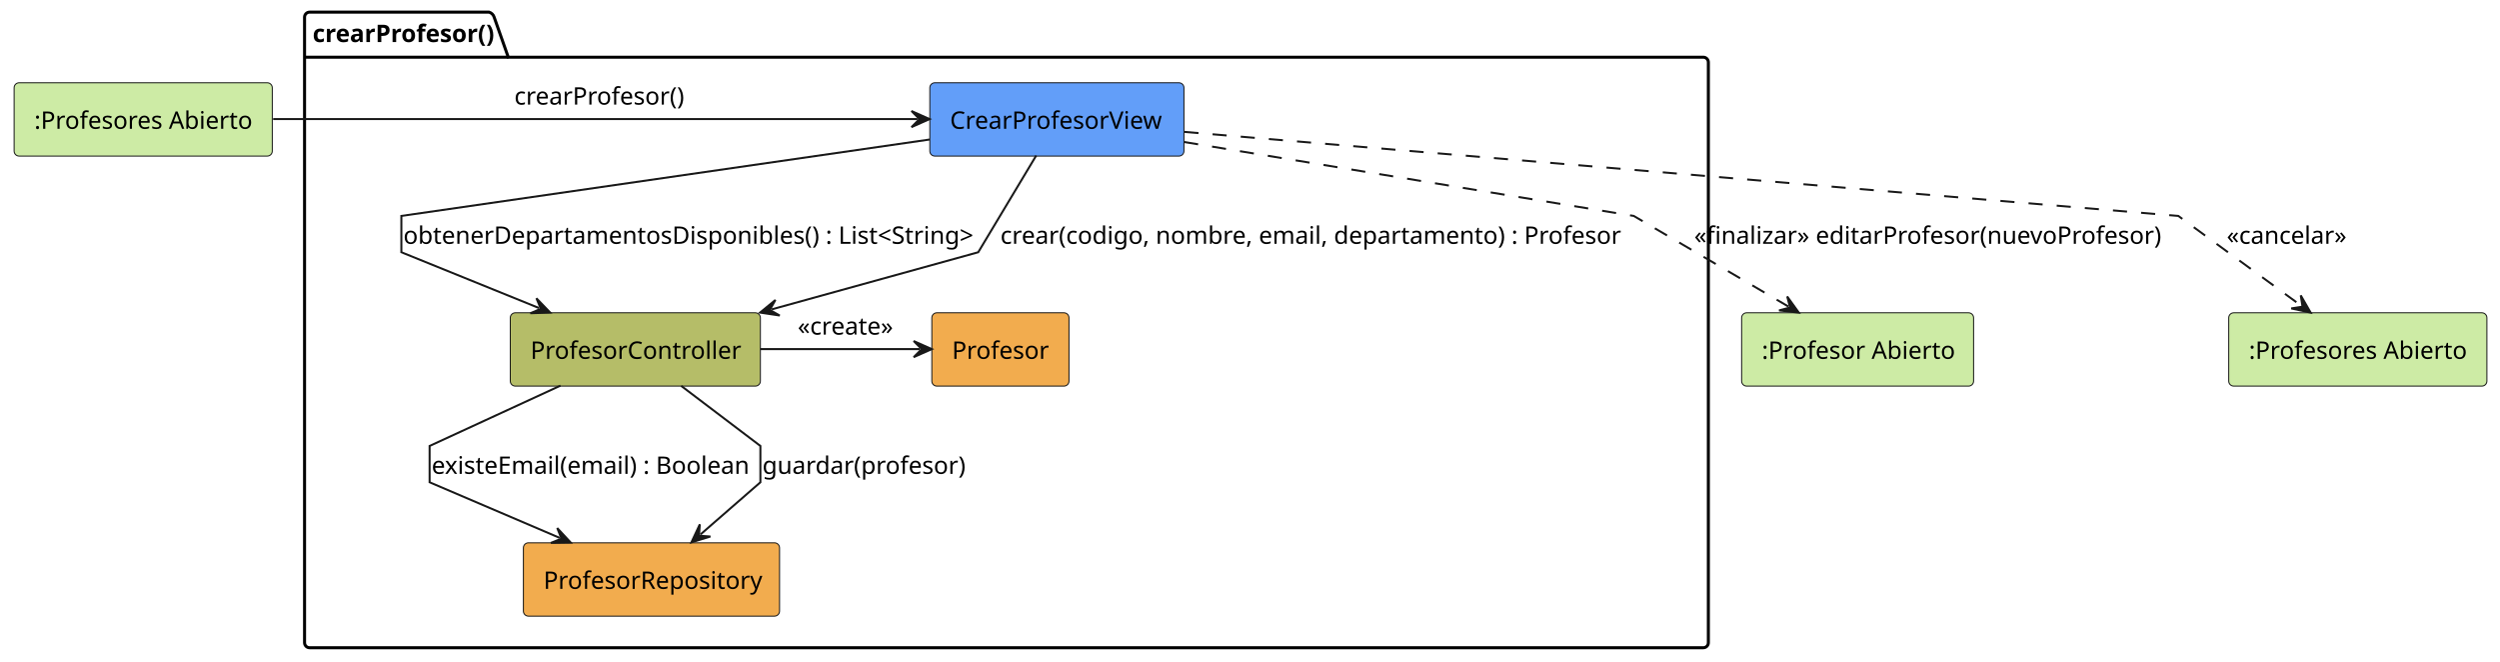
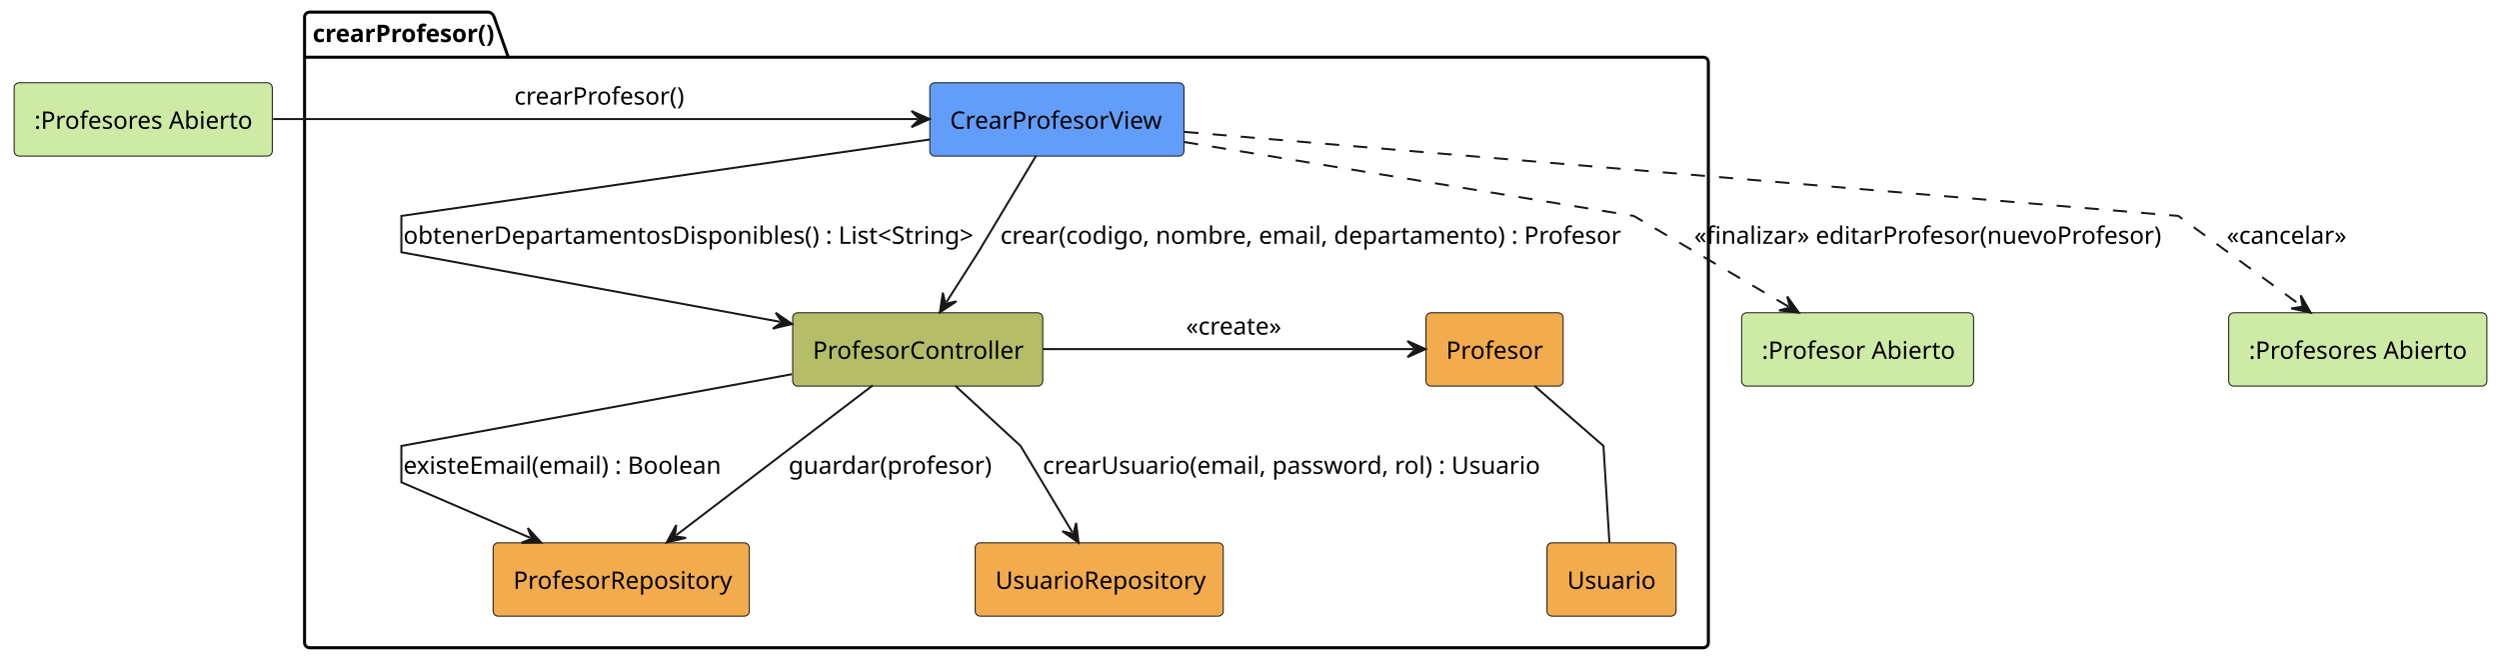
<svg xmlns="http://www.w3.org/2000/svg" contentStyleType="text/css" height="328px" preserveAspectRatio="none" style="width:1239px;height:328px;background:#FFFFFF;" version="1.1" viewBox="0 0 1239 328" width="1239px" zoomAndPan="magnify">
  <defs />
  <g>
    <g id="cluster_crearProfesor">
      <path d="M153.5,6.016 L242.5,6.016 A3.75,3.75 0 0 1 245,8.516 L252,28.36 L844.5,28.36 A2.5,2.5 0 0 1 847,30.86 L847,318.516 A2.5,2.5 0 0 1 844.5,321.016 L153.5,321.016 A2.5,2.5 0 0 1 151,318.516 L151,8.516 A2.5,2.5 0 0 1 153.5,6.016 " fill="none" style="stroke:#000000;stroke-width:1.5;" />
      <line style="stroke:#000000;stroke-width:1.5;" x1="151" x2="252" y1="28.36" y2="28.36" />
      <text fill="#000000" font-family="sans-serif" font-size="12" font-weight="bold" lengthAdjust="spacing" textLength="88" x="155" y="20.844">crearProfesor()</text>
    </g>
    <g id="elem_CrearProfesorView">
      <rect fill="#629EF9" height="36.344" rx="2.5" ry="2.5" style="stroke:#181818;stroke-width:0.5;" width="126" x="461" y="41.016" />
      <text fill="#000000" font-family="sans-serif" font-size="12" lengthAdjust="spacing" textLength="106" x="471" y="63.844">CrearProfesorView</text>
    </g>
    <g id="elem_ProfesorController">
-       <rect fill="#B5BD68" height="36.344" rx="2.5" ry="2.5" style="stroke:#181818;stroke-width:0.5;" width="124" x="253" y="155.016" />
-       <text fill="#000000" font-family="sans-serif" font-size="12" lengthAdjust="spacing" textLength="104" x="263" y="177.844">ProfesorController</text>
+       <rect fill="#B5BD68" height="36.344" rx="2.5" ry="2.5" style="stroke:#181818;stroke-width:0.5;" width="124" x="393" y="155.016" />
+       <text fill="#000000" font-family="sans-serif" font-size="12" lengthAdjust="spacing" textLength="104" x="403" y="177.844">ProfesorController</text>
    </g>
    <g id="elem_ProfesorRepository">
-       <rect fill="#F2AC4E" height="36.344" rx="2.5" ry="2.5" style="stroke:#181818;stroke-width:0.5;" width="127" x="259.5" y="269.016" />
-       <text fill="#000000" font-family="sans-serif" font-size="12" lengthAdjust="spacing" textLength="107" x="269.5" y="291.844">ProfesorRepository</text>
+       <rect fill="#F2AC4E" height="36.344" rx="2.5" ry="2.5" style="stroke:#181818;stroke-width:0.5;" width="127" x="244.5" y="269.016" />
+       <text fill="#000000" font-family="sans-serif" font-size="12" lengthAdjust="spacing" textLength="107" x="254.5" y="291.844">ProfesorRepository</text>
+     </g>
+     <g id="elem_UsuarioRepository">
+       <rect fill="#F2AC4E" height="36.344" rx="2.5" ry="2.5" style="stroke:#181818;stroke-width:0.5;" width="123" x="483.5" y="269.016" />
+       <text fill="#000000" font-family="sans-serif" font-size="12" lengthAdjust="spacing" textLength="103" x="493.5" y="291.844">UsuarioRepository</text>
    </g>
    <g id="elem_Profesor">
-       <rect fill="#F2AC4E" height="36.344" rx="2.5" ry="2.5" style="stroke:#181818;stroke-width:0.5;" width="68" x="462" y="155.016" />
-       <text fill="#000000" font-family="sans-serif" font-size="12" lengthAdjust="spacing" textLength="48" x="472" y="177.844">Profesor</text>
+       <rect fill="#F2AC4E" height="36.344" rx="2.5" ry="2.5" style="stroke:#181818;stroke-width:0.5;" width="68" x="707" y="155.016" />
+       <text fill="#000000" font-family="sans-serif" font-size="12" lengthAdjust="spacing" textLength="48" x="717" y="177.844">Profesor</text>
+     </g>
+     <g id="elem_Usuario">
+       <rect fill="#F2AC4E" height="36.344" rx="2.5" ry="2.5" style="stroke:#181818;stroke-width:0.5;" width="64" x="767" y="269.016" />
+       <text fill="#000000" font-family="sans-serif" font-size="12" lengthAdjust="spacing" textLength="44" x="777" y="291.844">Usuario</text>
    </g>
    <g id="elem_ProfesoresAbierto">
      <rect fill="#CDEBA5" height="36.344" rx="2.5" ry="2.5" style="stroke:#181818;stroke-width:0.5;" width="128" x="7" y="41.016" />
      <text fill="#000000" font-family="sans-serif" font-size="12" lengthAdjust="spacing" textLength="108" x="17" y="63.844">:Profesores Abierto</text>
    </g>
    <g id="elem_ProfesorAbierto">
      <rect fill="#CDEBA5" height="36.344" rx="2.5" ry="2.5" style="stroke:#181818;stroke-width:0.5;" width="115" x="863.5" y="155.016" />
      <text fill="#000000" font-family="sans-serif" font-size="12" lengthAdjust="spacing" textLength="95" x="873.5" y="177.844">:Profesor Abierto</text>
    </g>
    <g id="elem_ProfesoresAbiertoSalida">
      <rect fill="#CDEBA5" height="36.344" rx="2.5" ry="2.5" style="stroke:#181818;stroke-width:0.5;" width="128" x="1105" y="155.016" />
      <text fill="#000000" font-family="sans-serif" font-size="12" lengthAdjust="spacing" textLength="108" x="1115" y="177.844">:Profesores Abierto</text>
    </g>
    <g id="link_ProfesoresAbierto_CrearProfesorView">
      <path d="M135.42,59.016 C222.02,59.016 368.98,59.016 454.89,59.016 " fill="none" id="ProfesoresAbierto-to-CrearProfesorView" style="stroke:#181818;stroke-width:1.0;" />
      <polygon fill="#181818" points="460.89,59.016,451.89,55.016,455.89,59.016,451.89,63.016,460.89,59.016" style="stroke:#181818;stroke-width:1.0;" />
      <text fill="#000000" font-family="sans-serif" font-size="12" lengthAdjust="spacing" textLength="86" x="255" y="51.844">crearProfesor()</text>
    </g>
    <g id="link_CrearProfesorView_ProfesorController">
-       <path d="M460.95,69.136 C366.44,82.806 199,107.016 199,107.016 C199,107.016 199,125.016 199,125.016 C199,125.016 234.069,139.222 267.229,152.662 " fill="none" id="CrearProfesorView-to-ProfesorController" style="stroke:#181818;stroke-width:1.0;" />
-       <polygon fill="#181818" points="272.79,154.916,265.952,147.828,268.156,153.038,262.947,155.243,272.79,154.916" style="stroke:#181818;stroke-width:1.0;" />
+       <path d="M460.95,69.136 C366.44,82.806 199,107.016 199,107.016 C199,107.016 199,125.016 199,125.016 C199,125.016 311.029,145.583 386.799,159.493 " fill="none" id="CrearProfesorView-to-ProfesorController" style="stroke:#181818;stroke-width:1.0;" />
+       <polygon fill="#181818" points="392.7,160.576,384.57,155.017,387.782,159.673,383.126,162.885,392.7,160.576" style="stroke:#181818;stroke-width:1.0;" />
      <text fill="#000000" font-family="sans-serif" font-size="12" lengthAdjust="spacing" textLength="280" x="200" y="120.844">obtenerDepartamentosDisponibles() : List&lt;String&gt;</text>
    </g>
    <g id="link_CrearProfesorView_ProfesorController">
-       <path d="M513.75,77.096 C502.2,96.356 485,125.016 485,125.016 C485,125.016 431.243,139.877 382.633,153.317 " fill="none" id="CrearProfesorView-to-ProfesorController-1" style="stroke:#181818;stroke-width:1.0;" />
-       <polygon fill="#181818" points="376.85,154.916,386.591,156.373,381.669,153.584,384.459,148.662,376.85,154.916" style="stroke:#181818;stroke-width:1.0;" />
+       <path d="M513.75,77.096 C502.2,96.356 485,125.016 485,125.016 C485,125.016 477.787,136.308 469.227,149.727 " fill="none" id="CrearProfesorView-to-ProfesorController-1" style="stroke:#181818;stroke-width:1.0;" />
+       <polygon fill="#181818" points="466,154.786,474.212,149.349,468.689,150.571,467.468,145.047,466,154.786" style="stroke:#181818;stroke-width:1.0;" />
      <text fill="#000000" font-family="sans-serif" font-size="12" lengthAdjust="spacing" textLength="305" x="496" y="120.844">crear(codigo, nombre, email, departamento) : Profesor</text>
    </g>
    <g id="link_ProfesorController_ProfesorRepository">
-       <path d="M277.89,191.116 C248.72,204.556 213,221.016 213,221.016 C213,221.016 213,239.016 213,239.016 C213,239.016 246.002,253.119 277.462,266.559 " fill="none" id="ProfesorController-to-ProfesorRepository" style="stroke:#181818;stroke-width:1.0;" />
-       <polygon fill="#181818" points="282.98,268.916,276.275,261.702,278.382,266.952,273.132,269.059,282.98,268.916" style="stroke:#181818;stroke-width:1.0;" />
-       <text fill="#000000" font-family="sans-serif" font-size="12" lengthAdjust="spacing" textLength="158" x="214" y="234.844">existeEmail(email) : Boolean</text>
+       <path d="M392.7,185.456 C316.93,199.366 199,221.016 199,221.016 C199,221.016 199,239.016 199,239.016 C199,239.016 231.66,253.1 262.83,266.54 " fill="none" id="ProfesorController-to-ProfesorRepository" style="stroke:#181818;stroke-width:1.0;" />
+       <polygon fill="#181818" points="268.34,268.916,261.659,261.679,263.749,266.936,258.492,269.026,268.34,268.916" style="stroke:#181818;stroke-width:1.0;" />
+       <text fill="#000000" font-family="sans-serif" font-size="12" lengthAdjust="spacing" textLength="158" x="200" y="234.844">existeEmail(email) : Boolean</text>
    </g>
    <g id="link_ProfesorController_ProfesorRepository">
-       <path d="M337.73,191.246 C355.43,204.666 377,221.016 377,221.016 C377,221.016 377,239.016 377,239.016 C377,239.016 362.735,251.426 347.325,264.846 " fill="none" id="ProfesorController-to-ProfesorRepository-1" style="stroke:#181818;stroke-width:1.0;" />
-       <polygon fill="#181818" points="342.8,268.786,352.214,265.892,346.571,265.502,346.96,259.859,342.8,268.786" style="stroke:#181818;stroke-width:1.0;" />
-       <text fill="#000000" font-family="sans-serif" font-size="12" lengthAdjust="spacing" textLength="101" x="378" y="234.844">guardar(profesor)</text>
+       <path d="M432.67,191.026 C405.04,212.076 363.032,244.079 335.312,265.209 " fill="none" id="ProfesorController-to-ProfesorRepository-1" style="stroke:#181818;stroke-width:1.0;" />
+       <polygon fill="#181818" points="330.54,268.846,340.123,266.571,334.517,265.815,335.273,260.209,330.54,268.846" style="stroke:#181818;stroke-width:1.0;" />
+       <text fill="#000000" font-family="sans-serif" font-size="12" lengthAdjust="spacing" textLength="101" x="391" y="234.844">guardar(profesor)</text>
+     </g>
+     <g id="link_ProfesorController_UsuarioRepository">
+       <path d="M473.7,191.246 C488.26,204.666 506,221.016 506,221.016 C506,221.016 520.114,244.53 531.664,263.79 " fill="none" id="ProfesorController-to-UsuarioRepository" style="stroke:#181818;stroke-width:1.0;" />
+       <polygon fill="#181818" points="534.75,268.936,533.552,259.16,532.178,264.648,526.691,263.275,534.75,268.936" style="stroke:#181818;stroke-width:1.0;" />
+       <text fill="#000000" font-family="sans-serif" font-size="12" lengthAdjust="spacing" textLength="247" x="517" y="234.844">crearUsuario(email, password, rol) : Usuario</text>
    </g>
    <g id="link_ProfesorController_Profesor">
-       <path d="M377.04,173.016 C405.49,173.016 432.11,173.016 455.99,173.016 " fill="none" id="ProfesorController-to-Profesor" style="stroke:#181818;stroke-width:1.0;" />
-       <polygon fill="#181818" points="461.99,173.016,452.99,169.016,456.99,173.016,452.99,177.016,461.99,173.016" style="stroke:#181818;stroke-width:1.0;" />
-       <text fill="#000000" font-family="sans-serif" font-size="12" lengthAdjust="spacing" textLength="48" x="395.5" y="165.844">«create»</text>
+       <path d="M517.06,173.016 C575.22,173.016 654.01,173.016 700.8,173.016 " fill="none" id="ProfesorController-to-Profesor" style="stroke:#181818;stroke-width:1.0;" />
+       <polygon fill="#181818" points="706.8,173.016,697.8,169.016,701.8,173.016,697.8,177.016,706.8,173.016" style="stroke:#181818;stroke-width:1.0;" />
+       <text fill="#000000" font-family="sans-serif" font-size="12" lengthAdjust="spacing" textLength="48" x="588" y="165.844">«create»</text>
+     </g>
+     <g id="link_Profesor_Usuario">
+       <path d="M760.8,191.246 C776.21,204.666 795,221.016 795,221.016 C795,221.016 796.76,249.676 797.95,268.936 " fill="none" id="Profesor-Usuario" style="stroke:#181818;stroke-width:1.0;" />
    </g>
    <g id="link_CrearProfesorView_ProfesorAbierto">
      <path d="M587.12,70.386 C671.34,84.226 810,107.016 810,107.016 C810,107.016 853.772,132.644 886.662,151.904 " fill="none" id="CrearProfesorView-to-ProfesorAbierto" style="stroke:#181818;stroke-width:1.0;stroke-dasharray:7.0,7.0;" />
      <polygon fill="#181818" points="891.84,154.936,886.095,146.936,887.525,152.409,882.052,153.84,891.84,154.936" style="stroke:#181818;stroke-width:1.0;" />
      <text fill="#000000" font-family="sans-serif" font-size="12" lengthAdjust="spacing" textLength="231" x="840" y="120.844">«finalizar» editarProfesor(nuevoProfesor)</text>
    </g>
    <g id="link_CrearProfesorView_ProfesoresAbiertoSalida">
      <path d="M587.24,65.366 C732.97,77.676 1080,107.016 1080,107.016 C1080,107.016 1114.405,132.137 1140.775,151.397 " fill="none" id="CrearProfesorView-to-ProfesoresAbiertoSalida" style="stroke:#181818;stroke-width:1.0;stroke-dasharray:7.0,7.0;" />
      <polygon fill="#181818" points="1145.62,154.936,1140.711,146.398,1141.582,151.987,1135.993,152.858,1145.62,154.936" style="stroke:#181818;stroke-width:1.0;" />
      <text fill="#000000" font-family="sans-serif" font-size="12" lengthAdjust="spacing" textLength="60" x="1104" y="120.844">«cancelar»</text>
    </g>
  </g>
</svg>
